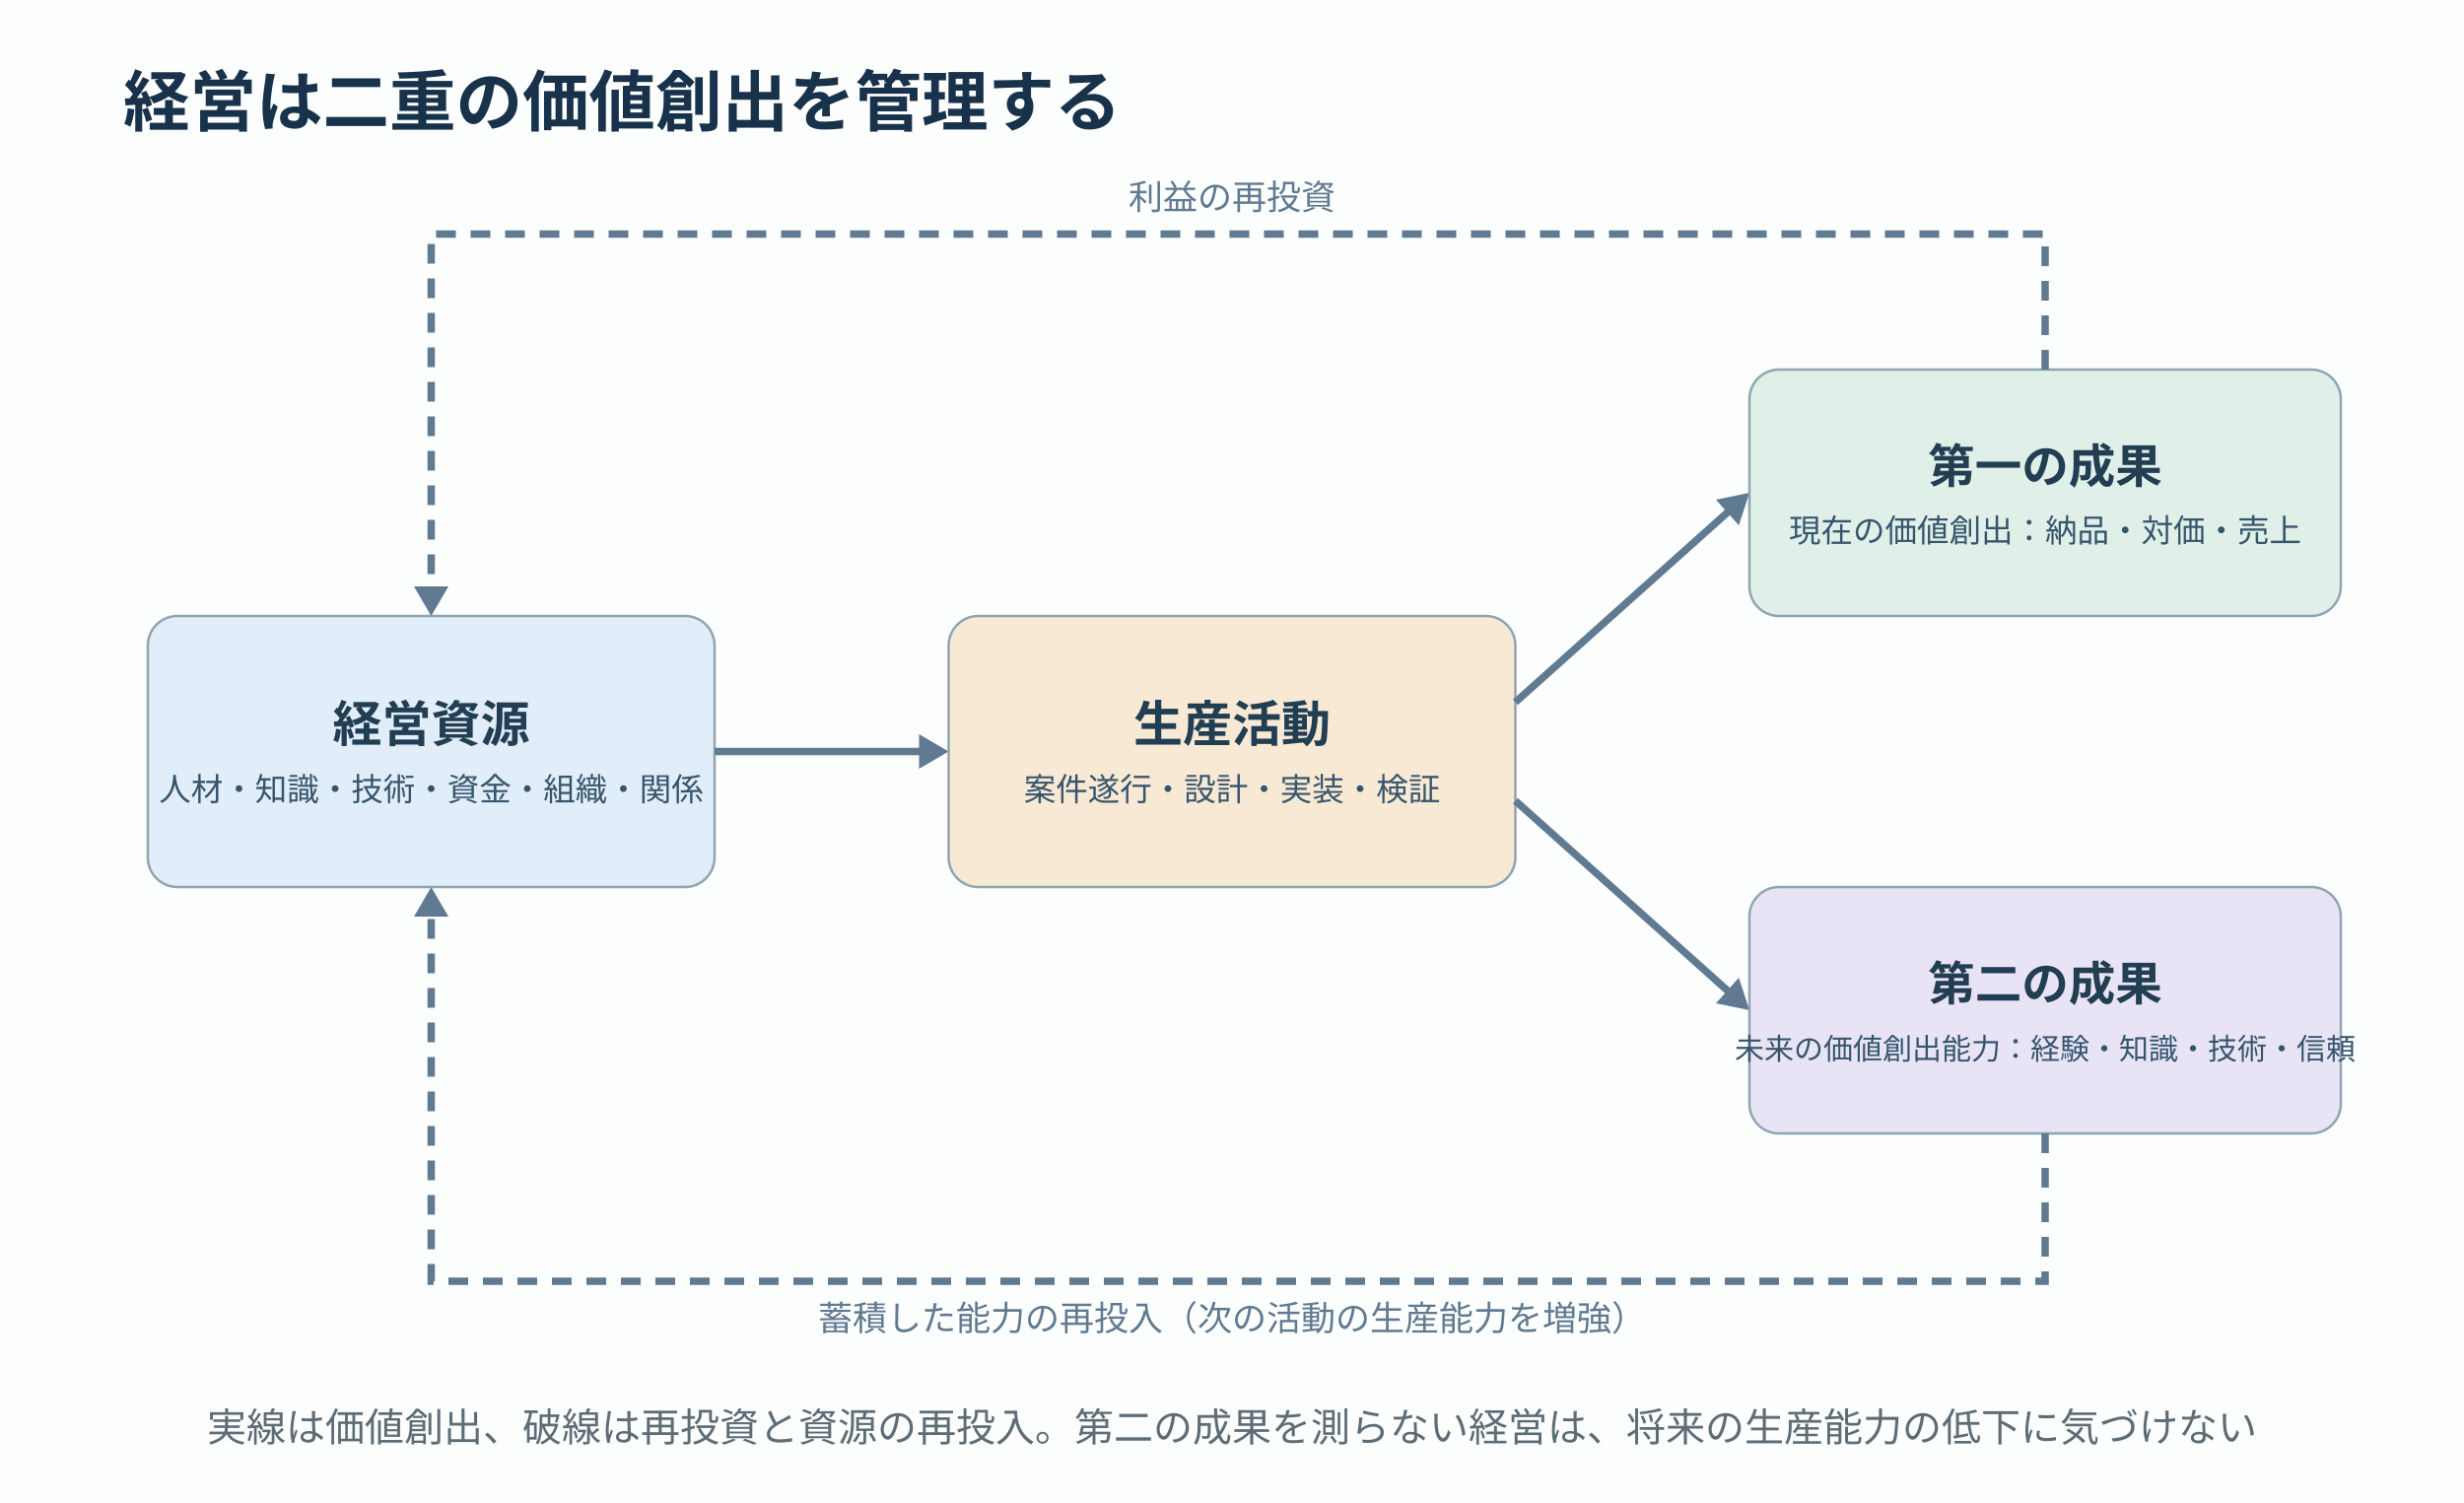
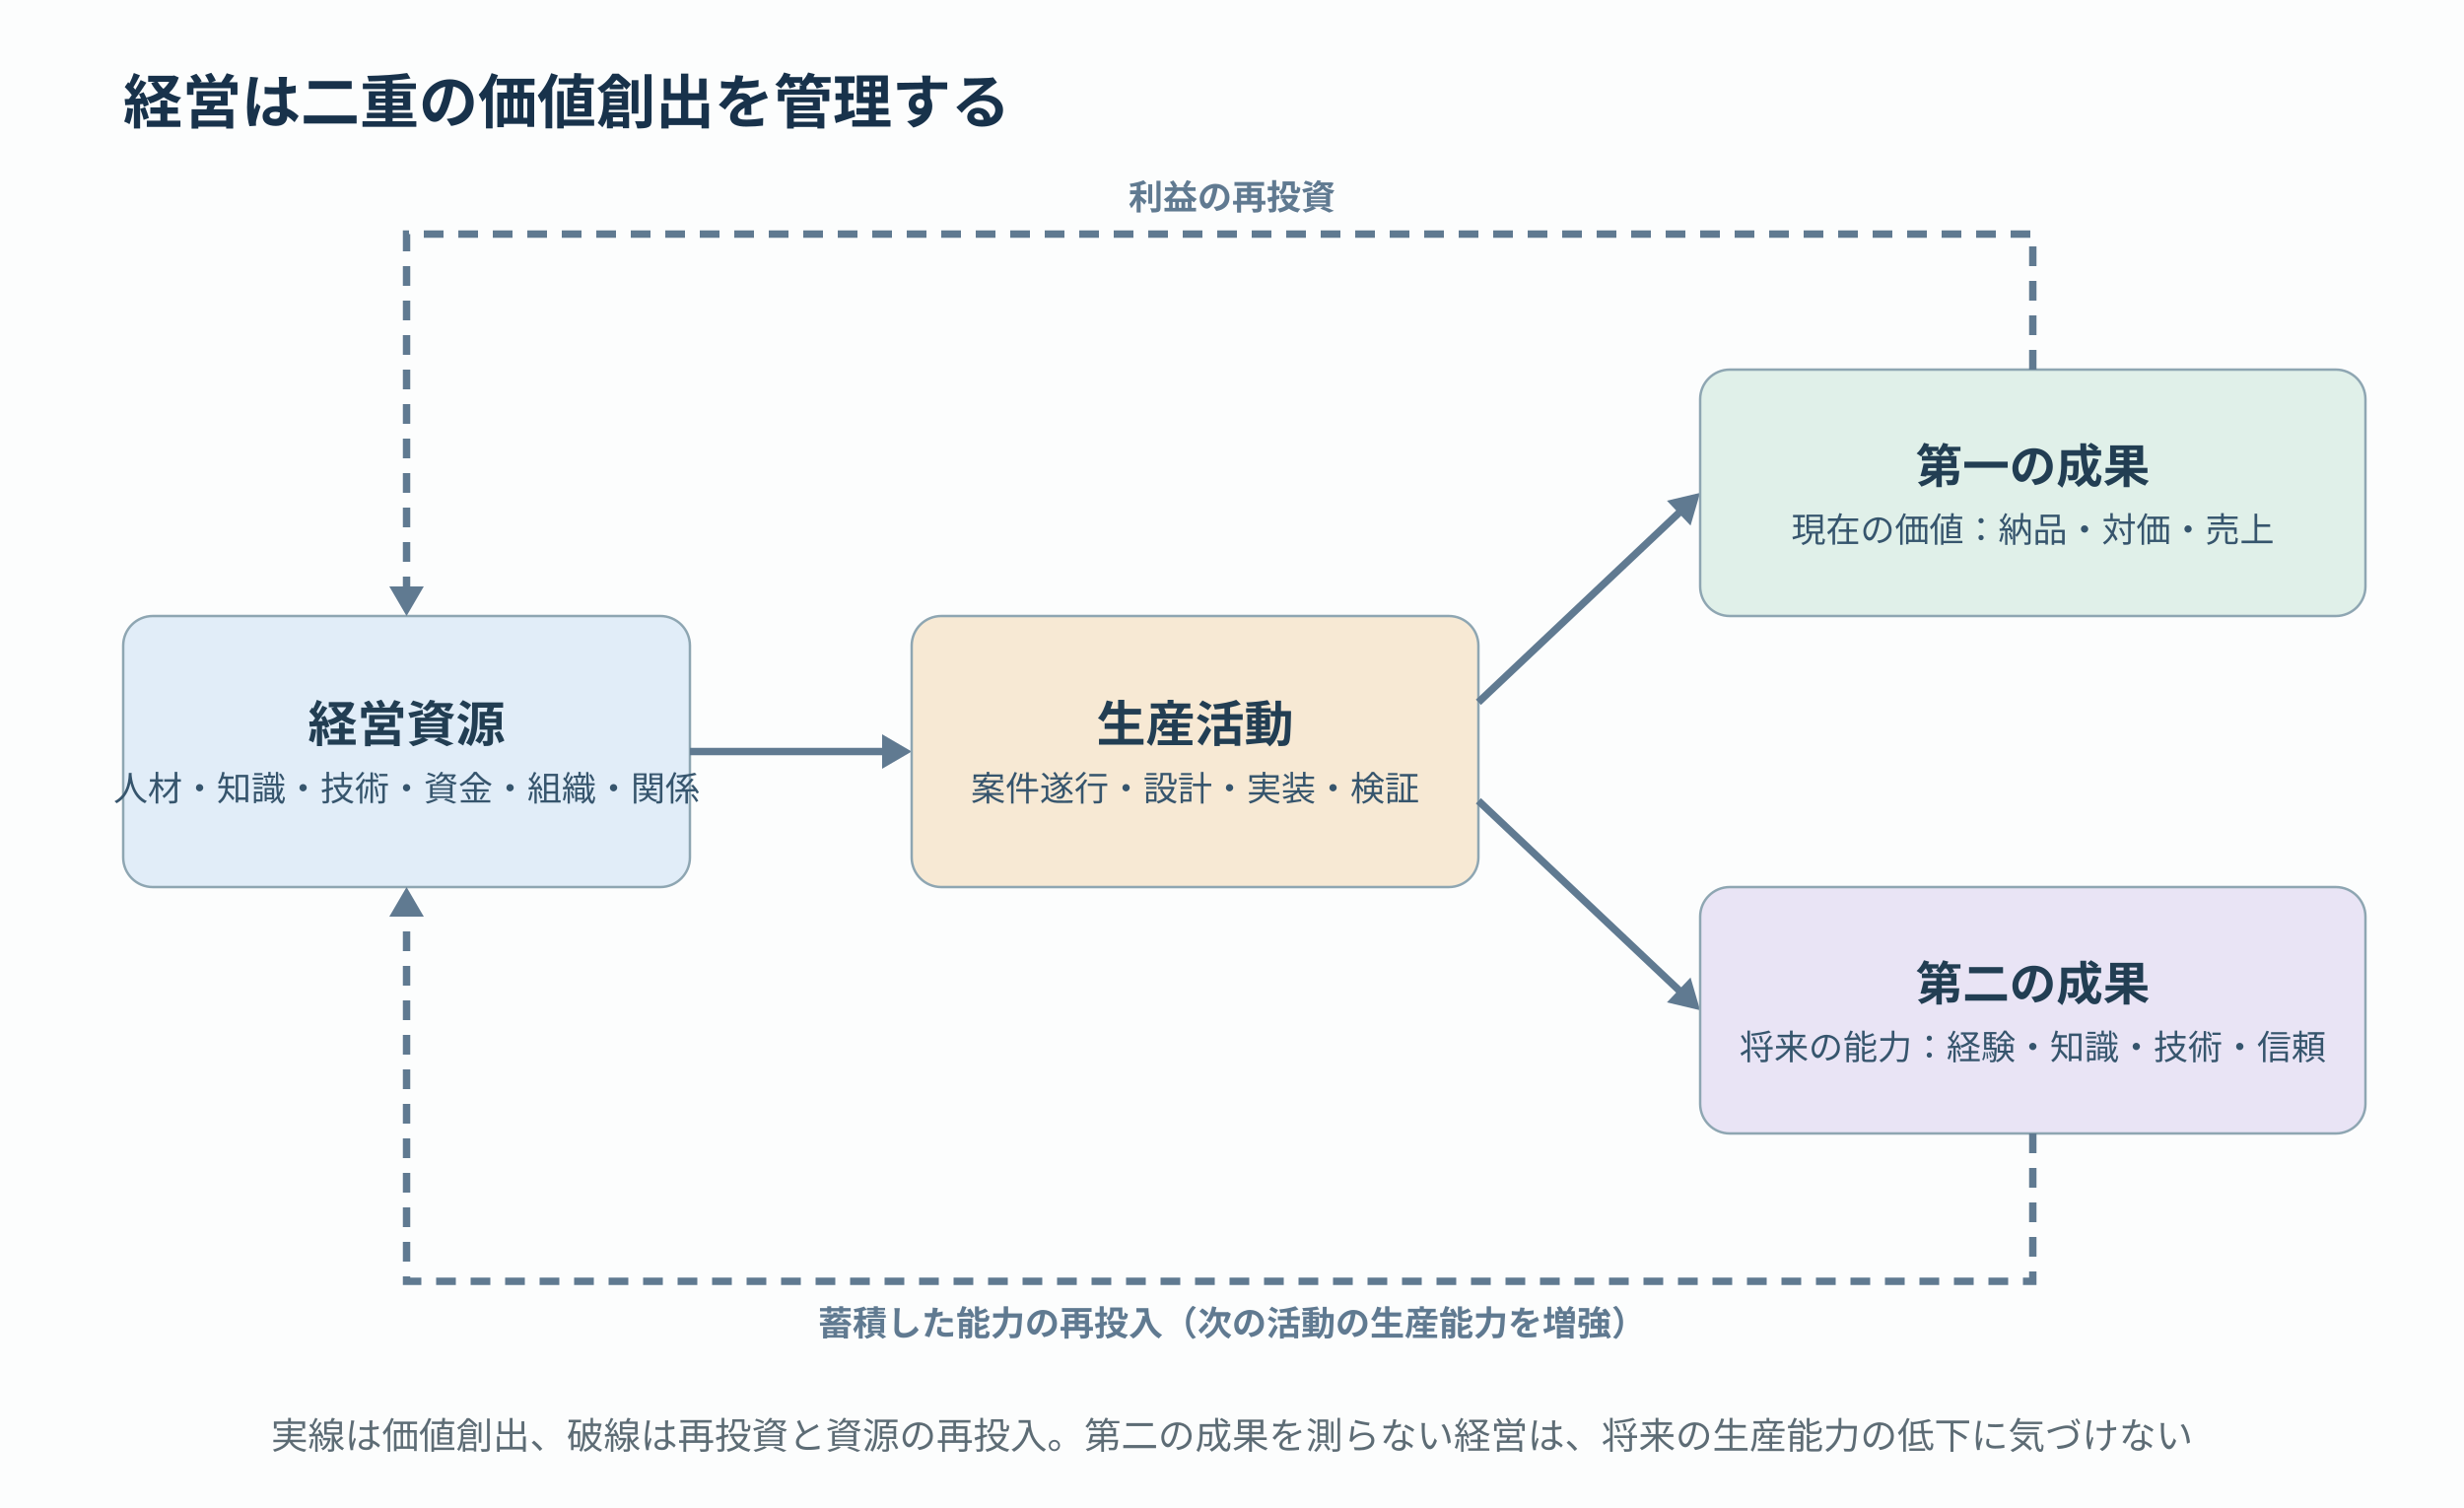
- <svg xmlns="http://www.w3.org/2000/svg" width="1000" height="610" viewBox="0 0 1000 610" role="img" aria-label="生産活動が現在の価値と未来の価値創出能力という二重の成果を生み、両方が経営資源へ戻る図">
+ <svg xmlns="http://www.w3.org/2000/svg" width="1000" height="612" viewBox="0 0 1000 612" role="img" aria-label="生産活動が現在の価値と未来の価値創出能力という二重の成果を生み、両方が経営資源へ戻る図">
  <rect width="100%" height="100%" fill="#fcfdfd" />
-   <text x="50" y="51" text-anchor="start" font-family="sans-serif" font-size="27" font-weight="700" fill="#18324b">経営は二重の価値創出を管理する</text>
-   <rect x="60" y="250" width="230" height="110" rx="12" fill="#e1edf8" stroke="#8ea6b2" />
-   <text x="175" y="301" text-anchor="middle" font-family="sans-serif" font-size="20" font-weight="700" fill="#223e53">経営資源</text>
-   <text x="175" y="325" text-anchor="middle" font-family="sans-serif" font-size="13" fill="#36556d">人材・知識・技術・資金・組織・関係</text>
-   <path d="M290.0 305.0 L375.0 305.0" stroke="#607a91" stroke-width="3" fill="none" />
-   <polygon points="385.0,305.0 373.0,312.0 373.0,298.0" fill="#607a91" />
-   <rect x="385" y="250" width="230" height="110" rx="12" fill="#f7e9d4" stroke="#8ea6b2" />
-   <text x="500" y="301" text-anchor="middle" font-family="sans-serif" font-size="20" font-weight="700" fill="#223e53">生産活動</text>
-   <text x="500" y="325" text-anchor="middle" font-family="sans-serif" font-size="13" fill="#36556d">案件遂行・設計・実装・検証</text>
-   <path d="M615.0 285.0 L702.5 206.7" stroke="#607a91" stroke-width="3" fill="none" />
-   <polygon points="710.0,200.0 705.7,213.2 696.4,202.8" fill="#607a91" />
-   <path d="M615.0 325.0 L702.5 403.3" stroke="#607a91" stroke-width="3" fill="none" />
-   <polygon points="710.0,410.0 696.4,407.2 705.7,396.8" fill="#607a91" />
-   <rect x="710" y="150" width="240" height="100" rx="12" fill="#e0f0e9" stroke="#8ea6b2" />
-   <text x="830" y="196" text-anchor="middle" font-family="sans-serif" font-size="19" font-weight="700" fill="#223e53">第一の成果</text>
-   <text x="830" y="220" text-anchor="middle" font-family="sans-serif" font-size="13" fill="#36556d">現在の価値創出：納品・対価・売上</text>
-   <rect x="710" y="360" width="240" height="100" rx="12" fill="#e9e4f5" stroke="#8ea6b2" />
-   <text x="830" y="406" text-anchor="middle" font-family="sans-serif" font-size="19" font-weight="700" fill="#223e53">第二の成果</text>
-   <text x="830" y="430" text-anchor="middle" font-family="sans-serif" font-size="12" fill="#36556d">未来の価値創出能力：経験・知識・技術・信頼</text>
-   <path d="M830 150 V95 H175 V238" stroke="#607a91" stroke-width="3" fill="none" stroke-dasharray="8 6" />
-   <polygon points="175.0,250.0 168.0,238.0 182.0,238.0" fill="#607a91" />
-   <path d="M830 460 V520 H175 V372" stroke="#607a91" stroke-width="3" fill="none" stroke-dasharray="8 6" />
-   <polygon points="175.0,360.0 182.0,372.0 168.0,372.0" fill="#607a91" />
-   <text x="500" y="85" text-anchor="middle" font-family="sans-serif" font-size="14" fill="#607a91">利益の再投資</text>
-   <text x="500" y="540" text-anchor="middle" font-family="sans-serif" font-size="14" fill="#607a91">蓄積した能力の再投入（次の活動の生産能力を増強）</text>
-   <text x="500" y="585" text-anchor="middle" font-family="sans-serif" font-size="16" fill="#5d6c75">実線は価値創出、破線は再投資と資源の再投入。第二の成果を測らない経営は、将来の生産能力の低下に気づけない</text>
+   <text x="50" y="50" text-anchor="start" font-family="sans-serif" font-size="24" font-weight="700" fill="#18324b">経営は二重の価値創出を管理する</text>
+   <rect x="50" y="250" width="230" height="110" rx="12" fill="#e1edf8" stroke="#8ea6b2" stroke-width="1" />
+   <text x="165" y="301" text-anchor="middle" font-family="sans-serif" font-size="20" font-weight="700" fill="#223e53">経営資源</text>
+   <text x="165" y="325" text-anchor="middle" font-family="sans-serif" font-size="14" fill="#36556d">人材・知識・技術・資金・組織・関係</text>
+   <path d="M280.0 305.0 L360.0 305.0" stroke="#607a91" stroke-width="3" fill="none" />
+   <polygon points="370.0,305.0 358.0,312.0 358.0,298.0" fill="#607a91" />
+   <rect x="370" y="250" width="230" height="110" rx="12" fill="#f7e9d4" stroke="#8ea6b2" stroke-width="1" />
+   <text x="485" y="301" text-anchor="middle" font-family="sans-serif" font-size="20" font-weight="700" fill="#223e53">生産活動</text>
+   <text x="485" y="325" text-anchor="middle" font-family="sans-serif" font-size="14" fill="#36556d">案件遂行・設計・実装・検証</text>
+   <path d="M600.0 285.0 L682.7 206.9" stroke="#607a91" stroke-width="3" fill="none" />
+   <polygon points="690.0,200.0 686.1,213.3 676.5,203.2" fill="#607a91" />
+   <path d="M600.0 325.0 L682.7 403.1" stroke="#607a91" stroke-width="3" fill="none" />
+   <polygon points="690.0,410.0 676.5,406.8 686.1,396.7" fill="#607a91" />
+   <rect x="690" y="150" width="270" height="100" rx="12" fill="#e0f0e9" stroke="#8ea6b2" stroke-width="1" />
+   <text x="825" y="196" text-anchor="middle" font-family="sans-serif" font-size="19" font-weight="700" fill="#223e53">第一の成果</text>
+   <text x="825" y="220" text-anchor="middle" font-family="sans-serif" font-size="14" fill="#36556d">現在の価値：納品・対価・売上</text>
+   <rect x="690" y="360" width="270" height="100" rx="12" fill="#e9e4f5" stroke="#8ea6b2" stroke-width="1" />
+   <text x="825" y="406" text-anchor="middle" font-family="sans-serif" font-size="19" font-weight="700" fill="#223e53">第二の成果</text>
+   <text x="825" y="430" text-anchor="middle" font-family="sans-serif" font-size="14" fill="#36556d">将来の能力：経験・知識・技術・信頼</text>
+   <path d="M825 150 V95 H165 V238" stroke="#607a91" stroke-width="3" fill="none" stroke-dasharray="8 6" />
+   <polygon points="165.0,250.0 158.0,238.0 172.0,238.0" fill="#607a91" />
+   <path d="M825 460 V520 H165 V372" stroke="#607a91" stroke-width="3" fill="none" stroke-dasharray="8 6" />
+   <polygon points="165.0,360.0 172.0,372.0 158.0,372.0" fill="#607a91" />
+   <text x="500" y="85" text-anchor="middle" font-family="sans-serif" font-size="14" font-weight="700" fill="#607a91">利益の再投資</text>
+   <text x="500" y="542" text-anchor="middle" font-family="sans-serif" font-size="14" font-weight="700" fill="#607a91">蓄積した能力の再投入（次の活動の生産能力を増強）</text>
+   <text x="500" y="588" text-anchor="middle" font-family="sans-serif" font-size="15" fill="#5d6c75">実線は価値創出、破線は再投資と資源の再投入。第二の成果を測らない経営は、将来の生産能力の低下に気づけない</text>
</svg>
